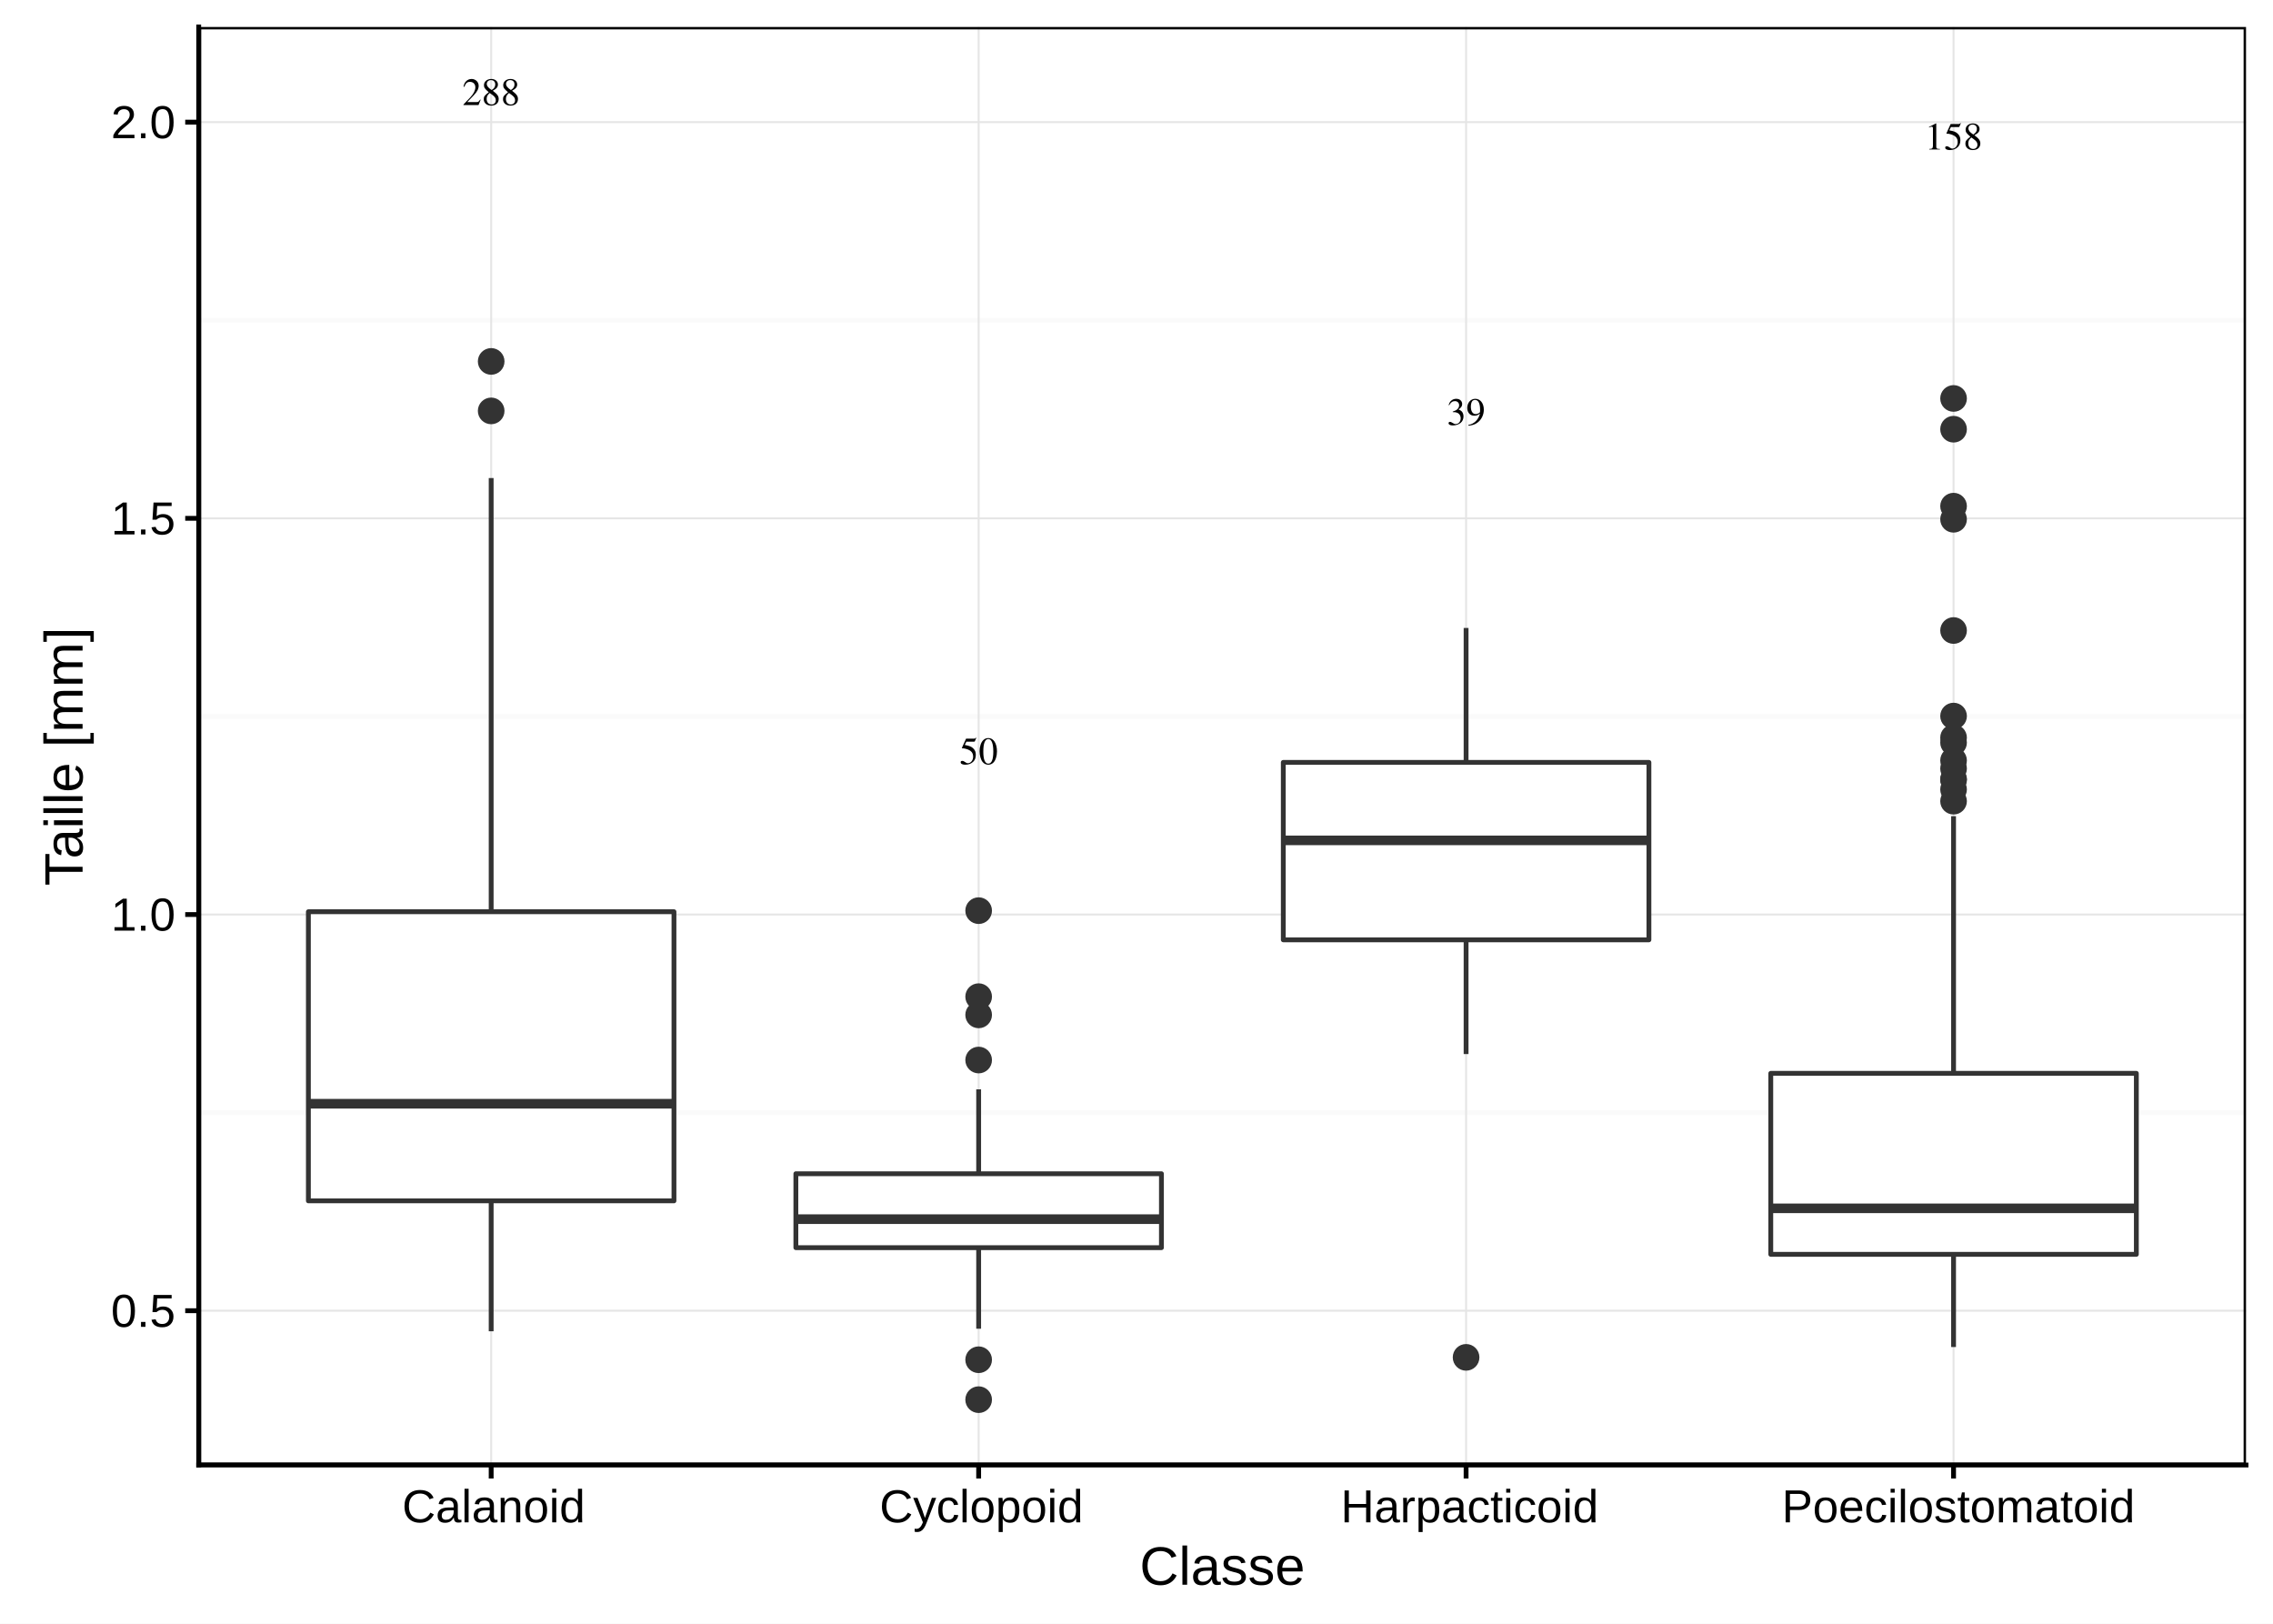
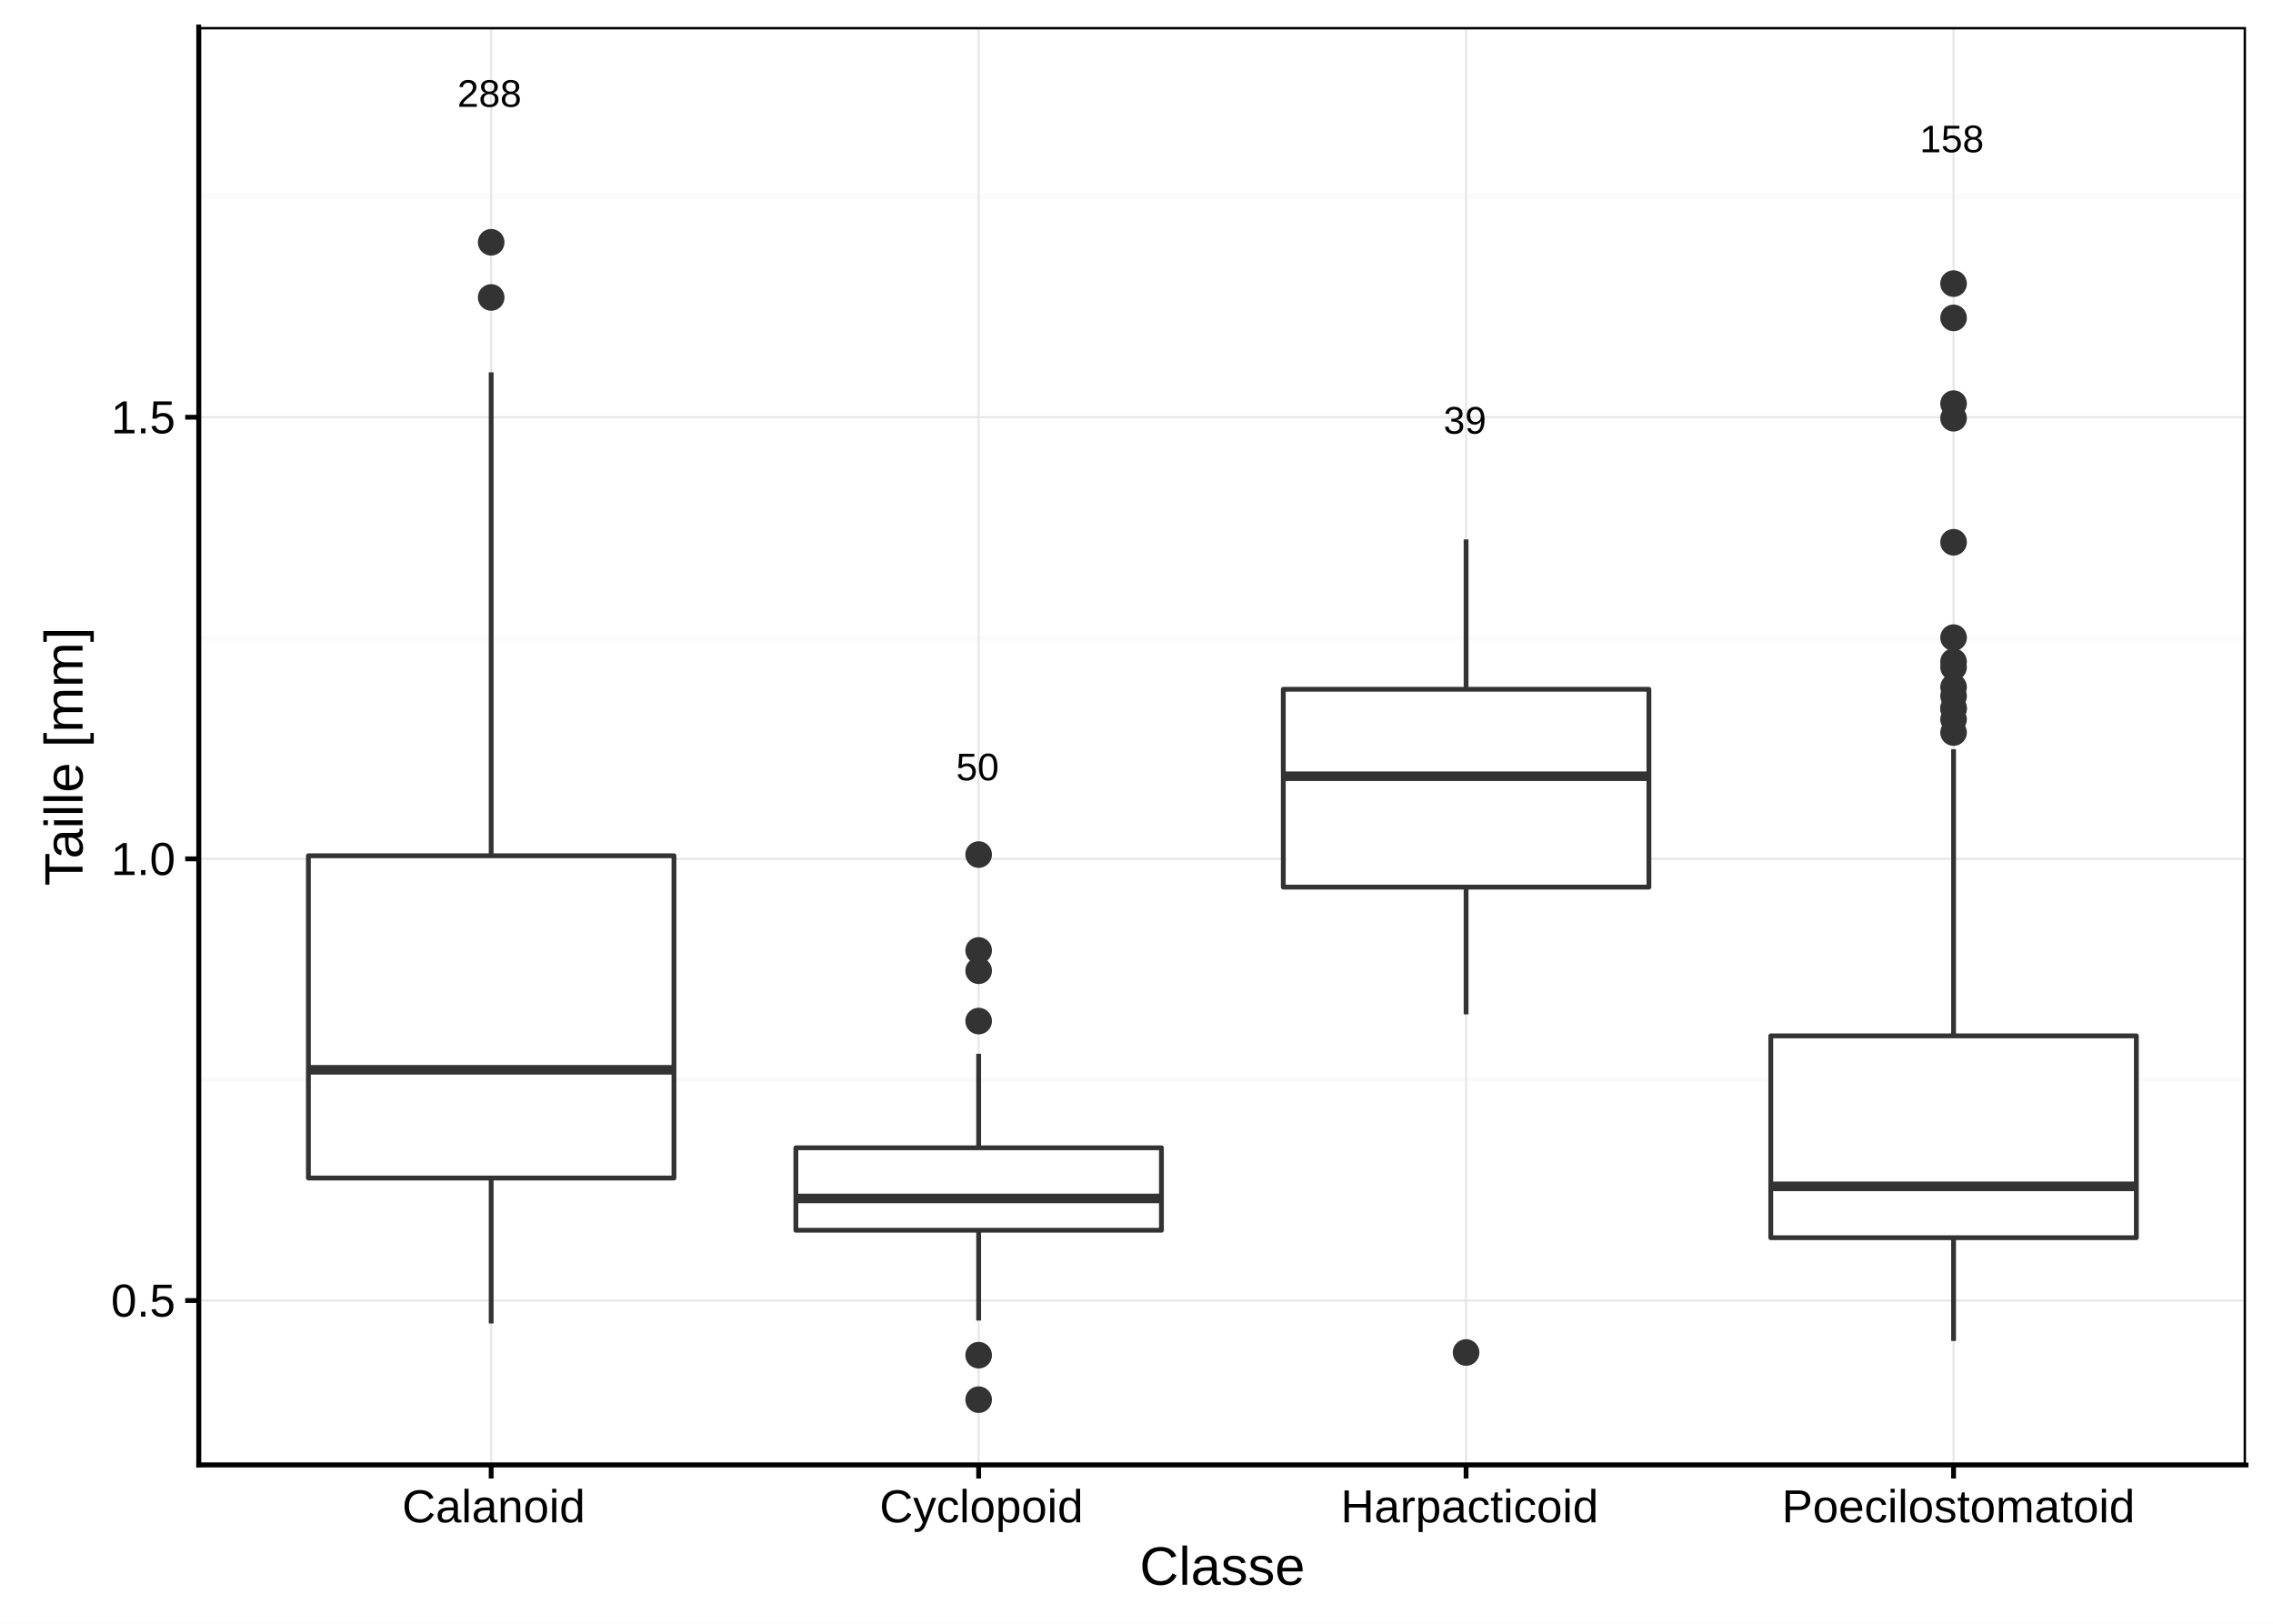
<svg xmlns="http://www.w3.org/2000/svg" viewBox="0 0 504.00 360.00">
  <defs>
    <style type="text/css">
    line, polyline, path, rect, circle {
      fill: none;
      stroke: #000000;
      stroke-linecap: round;
      stroke-linejoin: round;
      stroke-miterlimit: 10.00;
    }
  </style>
  </defs>
  <rect width="100%" height="100%" style="stroke: none; fill: #FFFFFF;" />
  <rect x="0.00" y="0.00" width="504.00" height="360.00" style="stroke-width: 0.00; stroke: none;" />
  <defs>
    <clipPath id="cpNDQuMDU5MXw0OTguMDIyfDMyNC44MXw1Ljk3NzU4">
      <rect x="44.06" y="5.98" width="453.96" height="318.83" />
    </clipPath>
  </defs>
  <rect x="44.06" y="5.98" width="453.96" height="318.83" style="stroke-width: 0.00; stroke: none; fill: #FFFFFF;" clip-path="url(#cpNDQuMDU5MXw0OTguMDIyfDMyNC44MXw1Ljk3NzU4)" />
-   <polyline points="44.06,246.68 498.02,246.68 " style="stroke-width: 1.07; stroke: #FAFAFA; stroke-linecap: butt;" clip-path="url(#cpNDQuMDU5MXw0OTguMDIyfDMyNC44MXw1Ljk3NzU4)" />
-   <polyline points="44.06,158.84 498.02,158.84 " style="stroke-width: 1.07; stroke: #FAFAFA; stroke-linecap: butt;" clip-path="url(#cpNDQuMDU5MXw0OTguMDIyfDMyNC44MXw1Ljk3NzU4)" />
-   <polyline points="44.06,71.00 498.02,71.00 " style="stroke-width: 1.07; stroke: #FAFAFA; stroke-linecap: butt;" clip-path="url(#cpNDQuMDU5MXw0OTguMDIyfDMyNC44MXw1Ljk3NzU4)" />
-   <polyline points="44.06,290.60 498.02,290.60 " style="stroke-width: 0.43; stroke: #E5E5E5; stroke-linecap: butt;" clip-path="url(#cpNDQuMDU5MXw0OTguMDIyfDMyNC44MXw1Ljk3NzU4)" />
-   <polyline points="44.06,202.76 498.02,202.76 " style="stroke-width: 0.43; stroke: #E5E5E5; stroke-linecap: butt;" clip-path="url(#cpNDQuMDU5MXw0OTguMDIyfDMyNC44MXw1Ljk3NzU4)" />
-   <polyline points="44.06,114.92 498.02,114.92 " style="stroke-width: 0.43; stroke: #E5E5E5; stroke-linecap: butt;" clip-path="url(#cpNDQuMDU5MXw0OTguMDIyfDMyNC44MXw1Ljk3NzU4)" />
-   <polyline points="44.06,27.08 498.02,27.08 " style="stroke-width: 0.43; stroke: #E5E5E5; stroke-linecap: butt;" clip-path="url(#cpNDQuMDU5MXw0OTguMDIyfDMyNC44MXw1Ljk3NzU4)" />
+   <polyline points="44.06,239.38 498.02,239.38 " style="stroke-width: 1.07; stroke: #FAFAFA; stroke-linecap: butt;" clip-path="url(#cpNDQuMDU5MXw0OTguMDIyfDMyNC44MXw1Ljk3NzU4)" />
+   <polyline points="44.06,141.46 498.02,141.46 " style="stroke-width: 1.07; stroke: #FAFAFA; stroke-linecap: butt;" clip-path="url(#cpNDQuMDU5MXw0OTguMDIyfDMyNC44MXw1Ljk3NzU4)" />
+   <polyline points="44.06,43.54 498.02,43.54 " style="stroke-width: 1.07; stroke: #FAFAFA; stroke-linecap: butt;" clip-path="url(#cpNDQuMDU5MXw0OTguMDIyfDMyNC44MXw1Ljk3NzU4)" />
+   <polyline points="44.06,288.34 498.02,288.34 " style="stroke-width: 0.43; stroke: #E5E5E5; stroke-linecap: butt;" clip-path="url(#cpNDQuMDU5MXw0OTguMDIyfDMyNC44MXw1Ljk3NzU4)" />
+   <polyline points="44.06,190.42 498.02,190.42 " style="stroke-width: 0.43; stroke: #E5E5E5; stroke-linecap: butt;" clip-path="url(#cpNDQuMDU5MXw0OTguMDIyfDMyNC44MXw1Ljk3NzU4)" />
+   <polyline points="44.06,92.50 498.02,92.50 " style="stroke-width: 0.43; stroke: #E5E5E5; stroke-linecap: butt;" clip-path="url(#cpNDQuMDU5MXw0OTguMDIyfDMyNC44MXw1Ljk3NzU4)" />
  <polyline points="108.91,324.81 108.91,5.98 " style="stroke-width: 0.43; stroke: #E5E5E5; stroke-linecap: butt;" clip-path="url(#cpNDQuMDU5MXw0OTguMDIyfDMyNC44MXw1Ljk3NzU4)" />
  <polyline points="217.00,324.81 217.00,5.98 " style="stroke-width: 0.43; stroke: #E5E5E5; stroke-linecap: butt;" clip-path="url(#cpNDQuMDU5MXw0OTguMDIyfDMyNC44MXw1Ljk3NzU4)" />
  <polyline points="325.08,324.81 325.08,5.98 " style="stroke-width: 0.43; stroke: #E5E5E5; stroke-linecap: butt;" clip-path="url(#cpNDQuMDU5MXw0OTguMDIyfDMyNC44MXw1Ljk3NzU4)" />
  <polyline points="433.17,324.81 433.17,5.98 " style="stroke-width: 0.43; stroke: #E5E5E5; stroke-linecap: butt;" clip-path="url(#cpNDQuMDU5MXw0OTguMDIyfDMyNC44MXw1Ljk3NzU4)" />
-   <circle cx="108.91" cy="80.13" r="1.95pt" style="stroke-width: 0.71; stroke: #333333; fill: #333333;" clip-path="url(#cpNDQuMDU5MXw0OTguMDIyfDMyNC44MXw1Ljk3NzU4)" />
-   <circle cx="108.91" cy="91.10" r="1.95pt" style="stroke-width: 0.71; stroke: #333333; fill: #333333;" clip-path="url(#cpNDQuMDU5MXw0OTguMDIyfDMyNC44MXw1Ljk3NzU4)" />
-   <line x1="108.91" y1="202.14" x2="108.91" y2="105.99" style="stroke-width: 1.07; stroke: #333333; stroke-linecap: butt;" clip-path="url(#cpNDQuMDU5MXw0OTguMDIyfDMyNC44MXw1Ljk3NzU4)" />
-   <line x1="108.91" y1="266.24" x2="108.91" y2="295.16" style="stroke-width: 1.07; stroke: #333333; stroke-linecap: butt;" clip-path="url(#cpNDQuMDU5MXw0OTguMDIyfDMyNC44MXw1Ljk3NzU4)" />
-   <polyline points="68.38,202.14 68.38,266.24 149.44,266.24 149.44,202.14 68.38,202.14 " style="stroke-width: 1.07; stroke: #333333; fill: #FFFFFF;" clip-path="url(#cpNDQuMDU5MXw0OTguMDIyfDMyNC44MXw1Ljk3NzU4)" />
-   <line x1="68.38" y1="244.71" x2="149.44" y2="244.71" style="stroke-width: 2.13; stroke: #333333; stroke-linecap: butt;" clip-path="url(#cpNDQuMDU5MXw0OTguMDIyfDMyNC44MXw1Ljk3NzU4)" />
-   <circle cx="217.00" cy="301.47" r="1.95pt" style="stroke-width: 0.71; stroke: #333333; fill: #333333;" clip-path="url(#cpNDQuMDU5MXw0OTguMDIyfDMyNC44MXw1Ljk3NzU4)" />
+   <circle cx="108.91" cy="53.72" r="1.95pt" style="stroke-width: 0.71; stroke: #333333; fill: #333333;" clip-path="url(#cpNDQuMDU5MXw0OTguMDIyfDMyNC44MXw1Ljk3NzU4)" />
+   <circle cx="108.91" cy="65.95" r="1.95pt" style="stroke-width: 0.71; stroke: #333333; fill: #333333;" clip-path="url(#cpNDQuMDU5MXw0OTguMDIyfDMyNC44MXw1Ljk3NzU4)" />
+   <line x1="108.91" y1="189.73" x2="108.91" y2="82.55" style="stroke-width: 1.07; stroke: #333333; stroke-linecap: butt;" clip-path="url(#cpNDQuMDU5MXw0OTguMDIyfDMyNC44MXw1Ljk3NzU4)" />
+   <line x1="108.91" y1="261.18" x2="108.91" y2="293.42" style="stroke-width: 1.07; stroke: #333333; stroke-linecap: butt;" clip-path="url(#cpNDQuMDU5MXw0OTguMDIyfDMyNC44MXw1Ljk3NzU4)" />
+   <polyline points="68.38,189.73 68.38,261.18 149.44,261.18 149.44,189.73 68.38,189.73 " style="stroke-width: 1.07; stroke: #333333; fill: #FFFFFF;" clip-path="url(#cpNDQuMDU5MXw0OTguMDIyfDMyNC44MXw1Ljk3NzU4)" />
+   <line x1="68.38" y1="237.19" x2="149.44" y2="237.19" style="stroke-width: 2.13; stroke: #333333; stroke-linecap: butt;" clip-path="url(#cpNDQuMDU5MXw0OTguMDIyfDMyNC44MXw1Ljk3NzU4)" />
+   <circle cx="217.00" cy="300.46" r="1.95pt" style="stroke-width: 0.71; stroke: #333333; fill: #333333;" clip-path="url(#cpNDQuMDU5MXw0OTguMDIyfDMyNC44MXw1Ljk3NzU4)" />
  <circle cx="217.00" cy="310.32" r="1.95pt" style="stroke-width: 0.71; stroke: #333333; fill: #333333;" clip-path="url(#cpNDQuMDU5MXw0OTguMDIyfDMyNC44MXw1Ljk3NzU4)" />
-   <circle cx="217.00" cy="220.97" r="1.95pt" style="stroke-width: 0.71; stroke: #333333; fill: #333333;" clip-path="url(#cpNDQuMDU5MXw0OTguMDIyfDMyNC44MXw1Ljk3NzU4)" />
-   <circle cx="217.00" cy="201.90" r="1.95pt" style="stroke-width: 0.71; stroke: #333333; fill: #333333;" clip-path="url(#cpNDQuMDU5MXw0OTguMDIyfDMyNC44MXw1Ljk3NzU4)" />
-   <circle cx="217.00" cy="225.01" r="1.95pt" style="stroke-width: 0.71; stroke: #333333; fill: #333333;" clip-path="url(#cpNDQuMDU5MXw0OTguMDIyfDMyNC44MXw1Ljk3NzU4)" />
-   <circle cx="217.00" cy="235.02" r="1.95pt" style="stroke-width: 0.71; stroke: #333333; fill: #333333;" clip-path="url(#cpNDQuMDU5MXw0OTguMDIyfDMyNC44MXw1Ljk3NzU4)" />
-   <line x1="217.00" y1="260.23" x2="217.00" y2="241.52" style="stroke-width: 1.07; stroke: #333333; stroke-linecap: butt;" clip-path="url(#cpNDQuMDU5MXw0OTguMDIyfDMyNC44MXw1Ljk3NzU4)" />
-   <line x1="217.00" y1="276.62" x2="217.00" y2="294.59" style="stroke-width: 1.07; stroke: #333333; stroke-linecap: butt;" clip-path="url(#cpNDQuMDU5MXw0OTguMDIyfDMyNC44MXw1Ljk3NzU4)" />
-   <polyline points="176.47,260.23 176.47,276.62 257.53,276.62 257.53,260.23 176.47,260.23 " style="stroke-width: 1.07; stroke: #333333; fill: #FFFFFF;" clip-path="url(#cpNDQuMDU5MXw0OTguMDIyfDMyNC44MXw1Ljk3NzU4)" />
-   <line x1="176.47" y1="270.30" x2="257.53" y2="270.30" style="stroke-width: 2.13; stroke: #333333; stroke-linecap: butt;" clip-path="url(#cpNDQuMDU5MXw0OTguMDIyfDMyNC44MXw1Ljk3NzU4)" />
-   <circle cx="325.08" cy="300.94" r="1.95pt" style="stroke-width: 0.71; stroke: #333333; fill: #333333;" clip-path="url(#cpNDQuMDU5MXw0OTguMDIyfDMyNC44MXw1Ljk3NzU4)" />
-   <line x1="325.08" y1="169.03" x2="325.08" y2="139.22" style="stroke-width: 1.07; stroke: #333333; stroke-linecap: butt;" clip-path="url(#cpNDQuMDU5MXw0OTguMDIyfDMyNC44MXw1Ljk3NzU4)" />
-   <line x1="325.08" y1="208.37" x2="325.08" y2="233.69" style="stroke-width: 1.07; stroke: #333333; stroke-linecap: butt;" clip-path="url(#cpNDQuMDU5MXw0OTguMDIyfDMyNC44MXw1Ljk3NzU4)" />
-   <polyline points="284.55,169.03 284.55,208.37 365.62,208.37 365.62,169.03 284.55,169.03 " style="stroke-width: 1.07; stroke: #333333; fill: #FFFFFF;" clip-path="url(#cpNDQuMDU5MXw0OTguMDIyfDMyNC44MXw1Ljk3NzU4)" />
-   <line x1="284.55" y1="186.32" x2="365.62" y2="186.32" style="stroke-width: 2.13; stroke: #333333; stroke-linecap: butt;" clip-path="url(#cpNDQuMDU5MXw0OTguMDIyfDMyNC44MXw1Ljk3NzU4)" />
-   <circle cx="433.17" cy="172.78" r="1.95pt" style="stroke-width: 0.71; stroke: #333333; fill: #333333;" clip-path="url(#cpNDQuMDU5MXw0OTguMDIyfDMyNC44MXw1Ljk3NzU4)" />
-   <circle cx="433.17" cy="88.34" r="1.95pt" style="stroke-width: 0.71; stroke: #333333; fill: #333333;" clip-path="url(#cpNDQuMDU5MXw0OTguMDIyfDMyNC44MXw1Ljk3NzU4)" />
-   <circle cx="433.17" cy="168.60" r="1.95pt" style="stroke-width: 0.71; stroke: #333333; fill: #333333;" clip-path="url(#cpNDQuMDU5MXw0OTguMDIyfDMyNC44MXw1Ljk3NzU4)" />
-   <circle cx="433.17" cy="175.02" r="1.95pt" style="stroke-width: 0.71; stroke: #333333; fill: #333333;" clip-path="url(#cpNDQuMDU5MXw0OTguMDIyfDMyNC44MXw1Ljk3NzU4)" />
-   <circle cx="433.17" cy="158.76" r="1.95pt" style="stroke-width: 0.71; stroke: #333333; fill: #333333;" clip-path="url(#cpNDQuMDU5MXw0OTguMDIyfDMyNC44MXw1Ljk3NzU4)" />
-   <circle cx="433.17" cy="139.79" r="1.95pt" style="stroke-width: 0.71; stroke: #333333; fill: #333333;" clip-path="url(#cpNDQuMDU5MXw0OTguMDIyfDMyNC44MXw1Ljk3NzU4)" />
-   <circle cx="433.17" cy="172.86" r="1.95pt" style="stroke-width: 0.71; stroke: #333333; fill: #333333;" clip-path="url(#cpNDQuMDU5MXw0OTguMDIyfDMyNC44MXw1Ljk3NzU4)" />
-   <circle cx="433.17" cy="170.40" r="1.95pt" style="stroke-width: 0.71; stroke: #333333; fill: #333333;" clip-path="url(#cpNDQuMDU5MXw0OTguMDIyfDMyNC44MXw1Ljk3NzU4)" />
-   <circle cx="433.17" cy="164.65" r="1.95pt" style="stroke-width: 0.71; stroke: #333333; fill: #333333;" clip-path="url(#cpNDQuMDU5MXw0OTguMDIyfDMyNC44MXw1Ljk3NzU4)" />
-   <circle cx="433.17" cy="177.63" r="1.95pt" style="stroke-width: 0.71; stroke: #333333; fill: #333333;" clip-path="url(#cpNDQuMDU5MXw0OTguMDIyfDMyNC44MXw1Ljk3NzU4)" />
-   <circle cx="433.17" cy="115.13" r="1.95pt" style="stroke-width: 0.71; stroke: #333333; fill: #333333;" clip-path="url(#cpNDQuMDU5MXw0OTguMDIyfDMyNC44MXw1Ljk3NzU4)" />
-   <circle cx="433.17" cy="95.16" r="1.95pt" style="stroke-width: 0.71; stroke: #333333; fill: #333333;" clip-path="url(#cpNDQuMDU5MXw0OTguMDIyfDMyNC44MXw1Ljk3NzU4)" />
-   <circle cx="433.17" cy="163.54" r="1.95pt" style="stroke-width: 0.71; stroke: #333333; fill: #333333;" clip-path="url(#cpNDQuMDU5MXw0OTguMDIyfDMyNC44MXw1Ljk3NzU4)" />
-   <circle cx="433.17" cy="112.22" r="1.95pt" style="stroke-width: 0.71; stroke: #333333; fill: #333333;" clip-path="url(#cpNDQuMDU5MXw0OTguMDIyfDMyNC44MXw1Ljk3NzU4)" />
-   <line x1="433.17" y1="237.97" x2="433.17" y2="180.95" style="stroke-width: 1.07; stroke: #333333; stroke-linecap: butt;" clip-path="url(#cpNDQuMDU5MXw0OTguMDIyfDMyNC44MXw1Ljk3NzU4)" />
-   <line x1="433.17" y1="278.10" x2="433.17" y2="298.65" style="stroke-width: 1.07; stroke: #333333; stroke-linecap: butt;" clip-path="url(#cpNDQuMDU5MXw0OTguMDIyfDMyNC44MXw1Ljk3NzU4)" />
-   <polyline points="392.64,237.97 392.64,278.10 473.70,278.10 473.70,237.97 392.64,237.97 " style="stroke-width: 1.07; stroke: #333333; fill: #FFFFFF;" clip-path="url(#cpNDQuMDU5MXw0OTguMDIyfDMyNC44MXw1Ljk3NzU4)" />
-   <line x1="392.64" y1="267.90" x2="473.70" y2="267.90" style="stroke-width: 2.13; stroke: #333333; stroke-linecap: butt;" clip-path="url(#cpNDQuMDU5MXw0OTguMDIyfDMyNC44MXw1Ljk3NzU4)" />
+   <circle cx="217.00" cy="210.72" r="1.95pt" style="stroke-width: 0.71; stroke: #333333; fill: #333333;" clip-path="url(#cpNDQuMDU5MXw0OTguMDIyfDMyNC44MXw1Ljk3NzU4)" />
+   <circle cx="217.00" cy="189.47" r="1.95pt" style="stroke-width: 0.71; stroke: #333333; fill: #333333;" clip-path="url(#cpNDQuMDU5MXw0OTguMDIyfDMyNC44MXw1Ljk3NzU4)" />
+   <circle cx="217.00" cy="215.22" r="1.95pt" style="stroke-width: 0.71; stroke: #333333; fill: #333333;" clip-path="url(#cpNDQuMDU5MXw0OTguMDIyfDMyNC44MXw1Ljk3NzU4)" />
+   <circle cx="217.00" cy="226.38" r="1.95pt" style="stroke-width: 0.71; stroke: #333333; fill: #333333;" clip-path="url(#cpNDQuMDU5MXw0OTguMDIyfDMyNC44MXw1Ljk3NzU4)" />
+   <line x1="217.00" y1="254.48" x2="217.00" y2="233.63" style="stroke-width: 1.07; stroke: #333333; stroke-linecap: butt;" clip-path="url(#cpNDQuMDU5MXw0OTguMDIyfDMyNC44MXw1Ljk3NzU4)" />
+   <line x1="217.00" y1="272.76" x2="217.00" y2="292.78" style="stroke-width: 1.07; stroke: #333333; stroke-linecap: butt;" clip-path="url(#cpNDQuMDU5MXw0OTguMDIyfDMyNC44MXw1Ljk3NzU4)" />
+   <polyline points="176.47,254.48 176.47,272.76 257.53,272.76 257.53,254.48 176.47,254.48 " style="stroke-width: 1.07; stroke: #333333; fill: #FFFFFF;" clip-path="url(#cpNDQuMDU5MXw0OTguMDIyfDMyNC44MXw1Ljk3NzU4)" />
+   <line x1="176.47" y1="265.71" x2="257.53" y2="265.71" style="stroke-width: 2.13; stroke: #333333; stroke-linecap: butt;" clip-path="url(#cpNDQuMDU5MXw0OTguMDIyfDMyNC44MXw1Ljk3NzU4)" />
+   <circle cx="325.08" cy="299.86" r="1.95pt" style="stroke-width: 0.71; stroke: #333333; fill: #333333;" clip-path="url(#cpNDQuMDU5MXw0OTguMDIyfDMyNC44MXw1Ljk3NzU4)" />
+   <line x1="325.08" y1="152.82" x2="325.08" y2="119.59" style="stroke-width: 1.07; stroke: #333333; stroke-linecap: butt;" clip-path="url(#cpNDQuMDU5MXw0OTguMDIyfDMyNC44MXw1Ljk3NzU4)" />
+   <line x1="325.08" y1="196.68" x2="325.08" y2="224.89" style="stroke-width: 1.07; stroke: #333333; stroke-linecap: butt;" clip-path="url(#cpNDQuMDU5MXw0OTguMDIyfDMyNC44MXw1Ljk3NzU4)" />
+   <polyline points="284.55,152.82 284.55,196.68 365.62,196.68 365.62,152.82 284.55,152.82 " style="stroke-width: 1.07; stroke: #333333; fill: #FFFFFF;" clip-path="url(#cpNDQuMDU5MXw0OTguMDIyfDMyNC44MXw1Ljk3NzU4)" />
+   <line x1="284.55" y1="172.10" x2="365.62" y2="172.10" style="stroke-width: 2.13; stroke: #333333; stroke-linecap: butt;" clip-path="url(#cpNDQuMDU5MXw0OTguMDIyfDMyNC44MXw1Ljk3NzU4)" />
+   <circle cx="433.17" cy="157.00" r="1.95pt" style="stroke-width: 0.71; stroke: #333333; fill: #333333;" clip-path="url(#cpNDQuMDU5MXw0OTguMDIyfDMyNC44MXw1Ljk3NzU4)" />
+   <circle cx="433.17" cy="62.88" r="1.95pt" style="stroke-width: 0.71; stroke: #333333; fill: #333333;" clip-path="url(#cpNDQuMDU5MXw0OTguMDIyfDMyNC44MXw1Ljk3NzU4)" />
+   <circle cx="433.17" cy="152.34" r="1.95pt" style="stroke-width: 0.71; stroke: #333333; fill: #333333;" clip-path="url(#cpNDQuMDU5MXw0OTguMDIyfDMyNC44MXw1Ljk3NzU4)" />
+   <circle cx="433.17" cy="159.49" r="1.95pt" style="stroke-width: 0.71; stroke: #333333; fill: #333333;" clip-path="url(#cpNDQuMDU5MXw0OTguMDIyfDMyNC44MXw1Ljk3NzU4)" />
+   <circle cx="433.17" cy="141.37" r="1.95pt" style="stroke-width: 0.71; stroke: #333333; fill: #333333;" clip-path="url(#cpNDQuMDU5MXw0OTguMDIyfDMyNC44MXw1Ljk3NzU4)" />
+   <circle cx="433.17" cy="120.23" r="1.95pt" style="stroke-width: 0.71; stroke: #333333; fill: #333333;" clip-path="url(#cpNDQuMDU5MXw0OTguMDIyfDMyNC44MXw1Ljk3NzU4)" />
+   <circle cx="433.17" cy="157.10" r="1.95pt" style="stroke-width: 0.71; stroke: #333333; fill: #333333;" clip-path="url(#cpNDQuMDU5MXw0OTguMDIyfDMyNC44MXw1Ljk3NzU4)" />
+   <circle cx="433.17" cy="154.34" r="1.95pt" style="stroke-width: 0.71; stroke: #333333; fill: #333333;" clip-path="url(#cpNDQuMDU5MXw0OTguMDIyfDMyNC44MXw1Ljk3NzU4)" />
+   <circle cx="433.17" cy="147.94" r="1.95pt" style="stroke-width: 0.71; stroke: #333333; fill: #333333;" clip-path="url(#cpNDQuMDU5MXw0OTguMDIyfDMyNC44MXw1Ljk3NzU4)" />
+   <circle cx="433.17" cy="162.41" r="1.95pt" style="stroke-width: 0.71; stroke: #333333; fill: #333333;" clip-path="url(#cpNDQuMDU5MXw0OTguMDIyfDMyNC44MXw1Ljk3NzU4)" />
+   <circle cx="433.17" cy="92.73" r="1.95pt" style="stroke-width: 0.71; stroke: #333333; fill: #333333;" clip-path="url(#cpNDQuMDU5MXw0OTguMDIyfDMyNC44MXw1Ljk3NzU4)" />
+   <circle cx="433.17" cy="70.48" r="1.95pt" style="stroke-width: 0.71; stroke: #333333; fill: #333333;" clip-path="url(#cpNDQuMDU5MXw0OTguMDIyfDMyNC44MXw1Ljk3NzU4)" />
+   <circle cx="433.17" cy="146.70" r="1.95pt" style="stroke-width: 0.71; stroke: #333333; fill: #333333;" clip-path="url(#cpNDQuMDU5MXw0OTguMDIyfDMyNC44MXw1Ljk3NzU4)" />
+   <circle cx="433.17" cy="89.49" r="1.95pt" style="stroke-width: 0.71; stroke: #333333; fill: #333333;" clip-path="url(#cpNDQuMDU5MXw0OTguMDIyfDMyNC44MXw1Ljk3NzU4)" />
+   <line x1="433.17" y1="229.66" x2="433.17" y2="166.11" style="stroke-width: 1.07; stroke: #333333; stroke-linecap: butt;" clip-path="url(#cpNDQuMDU5MXw0OTguMDIyfDMyNC44MXw1Ljk3NzU4)" />
+   <line x1="433.17" y1="274.41" x2="433.17" y2="297.31" style="stroke-width: 1.07; stroke: #333333; stroke-linecap: butt;" clip-path="url(#cpNDQuMDU5MXw0OTguMDIyfDMyNC44MXw1Ljk3NzU4)" />
+   <polyline points="392.64,229.66 392.64,274.41 473.70,274.41 473.70,229.66 392.64,229.66 " style="stroke-width: 1.07; stroke: #333333; fill: #FFFFFF;" clip-path="url(#cpNDQuMDU5MXw0OTguMDIyfDMyNC44MXw1Ljk3NzU4)" />
+   <line x1="392.64" y1="263.03" x2="473.70" y2="263.03" style="stroke-width: 2.13; stroke: #333333; stroke-linecap: butt;" clip-path="url(#cpNDQuMDU5MXw0OTguMDIyfDMyNC44MXw1Ljk3NzU4)" />
  <g clip-path="url(#cpNDQuMDU5MXw0OTguMDIyfDMyNC44MXw1Ljk3NzU4)">
-     <text x="102.51" y="23.29" style="font-size: 8.54px; font-family: Times;" textLength="12.80px" lengthAdjust="spacingAndGlyphs">288</text>
+     <text x="101.40" y="23.69" style="font-size: 8.54px; font-family: Arial;" textLength="15.02px" lengthAdjust="spacingAndGlyphs">288</text>
  </g>
  <g clip-path="url(#cpNDQuMDU5MXw0OTguMDIyfDMyNC44MXw1Ljk3NzU4)">
-     <text x="212.73" y="169.42" style="font-size: 8.54px; font-family: Times;" textLength="8.53px" lengthAdjust="spacingAndGlyphs">50</text>
+     <text x="211.99" y="173.01" style="font-size: 8.54px; font-family: Arial;" textLength="10.01px" lengthAdjust="spacingAndGlyphs">50</text>
  </g>
  <g clip-path="url(#cpNDQuMDU5MXw0OTguMDIyfDMyNC44MXw1Ljk3NzU4)">
-     <text x="320.82" y="94.20" style="font-size: 8.54px; font-family: Times;" textLength="8.53px" lengthAdjust="spacingAndGlyphs">39</text>
+     <text x="320.08" y="96.15" style="font-size: 8.54px; font-family: Arial;" textLength="10.01px" lengthAdjust="spacingAndGlyphs">39</text>
  </g>
  <g clip-path="url(#cpNDQuMDU5MXw0OTguMDIyfDMyNC44MXw1Ljk3NzU4)">
-     <text x="426.77" y="33.15" style="font-size: 8.54px; font-family: Times;" textLength="12.80px" lengthAdjust="spacingAndGlyphs">158</text>
+     <text x="425.66" y="33.76" style="font-size: 8.54px; font-family: Arial;" textLength="15.02px" lengthAdjust="spacingAndGlyphs">158</text>
  </g>
  <rect x="44.06" y="5.98" width="453.96" height="318.83" style="stroke-width: 1.07;" clip-path="url(#cpNDQuMDU5MXw0OTguMDIyfDMyNC44MXw1Ljk3NzU4)" />
  <defs>
    <clipPath id="cpMHw1MDR8MzYwfDA=">
      <rect x="0.00" y="0.00" width="504.00" height="360.00" />
    </clipPath>
  </defs>
  <polyline points="44.06,324.81 44.06,5.98 " style="stroke-width: 1.07; stroke-linecap: square;" clip-path="url(#cpMHw1MDR8MzYwfDA=)" />
  <g clip-path="url(#cpMHw1MDR8MzYwfDA=)">
-     <text x="24.61" y="294.18" style="font-size: 10.28px; font-family: Arial;" textLength="13.90px" lengthAdjust="spacingAndGlyphs">0.5</text>
+     <text x="24.61" y="291.91" style="font-size: 10.28px; font-family: Arial;" textLength="13.90px" lengthAdjust="spacingAndGlyphs">0.5</text>
  </g>
  <g clip-path="url(#cpMHw1MDR8MzYwfDA=)">
-     <text x="24.61" y="206.33" style="font-size: 10.28px; font-family: Arial;" textLength="13.90px" lengthAdjust="spacingAndGlyphs">1.0</text>
+     <text x="24.61" y="193.99" style="font-size: 10.28px; font-family: Arial;" textLength="13.90px" lengthAdjust="spacingAndGlyphs">1.0</text>
  </g>
  <g clip-path="url(#cpMHw1MDR8MzYwfDA=)">
-     <text x="24.61" y="118.49" style="font-size: 10.28px; font-family: Arial;" textLength="13.90px" lengthAdjust="spacingAndGlyphs">1.5</text>
+     <text x="24.61" y="96.08" style="font-size: 10.28px; font-family: Arial;" textLength="13.90px" lengthAdjust="spacingAndGlyphs">1.5</text>
  </g>
-   <g clip-path="url(#cpMHw1MDR8MzYwfDA=)">
-     <text x="24.61" y="30.65" style="font-size: 10.28px; font-family: Arial;" textLength="13.90px" lengthAdjust="spacingAndGlyphs">2.0</text>
-   </g>
-   <polyline points="41.07,290.60 44.06,290.60 " style="stroke-width: 1.07; stroke-linecap: butt;" clip-path="url(#cpMHw1MDR8MzYwfDA=)" />
-   <polyline points="41.07,202.76 44.06,202.76 " style="stroke-width: 1.07; stroke-linecap: butt;" clip-path="url(#cpMHw1MDR8MzYwfDA=)" />
-   <polyline points="41.07,114.92 44.06,114.92 " style="stroke-width: 1.07; stroke-linecap: butt;" clip-path="url(#cpMHw1MDR8MzYwfDA=)" />
-   <polyline points="41.07,27.08 44.06,27.08 " style="stroke-width: 1.07; stroke-linecap: butt;" clip-path="url(#cpMHw1MDR8MzYwfDA=)" />
+   <polyline points="41.07,288.34 44.06,288.34 " style="stroke-width: 1.07; stroke-linecap: butt;" clip-path="url(#cpMHw1MDR8MzYwfDA=)" />
+   <polyline points="41.07,190.42 44.06,190.42 " style="stroke-width: 1.07; stroke-linecap: butt;" clip-path="url(#cpMHw1MDR8MzYwfDA=)" />
+   <polyline points="41.07,92.50 44.06,92.50 " style="stroke-width: 1.07; stroke-linecap: butt;" clip-path="url(#cpMHw1MDR8MzYwfDA=)" />
  <polyline points="44.06,324.81 498.02,324.81 " style="stroke-width: 1.07; stroke-linecap: square;" clip-path="url(#cpMHw1MDR8MzYwfDA=)" />
  <polyline points="108.91,327.80 108.91,324.81 " style="stroke-width: 1.07; stroke-linecap: butt;" clip-path="url(#cpMHw1MDR8MzYwfDA=)" />
  <polyline points="217.00,327.80 217.00,324.81 " style="stroke-width: 1.07; stroke-linecap: butt;" clip-path="url(#cpMHw1MDR8MzYwfDA=)" />
  <polyline points="325.08,327.80 325.08,324.81 " style="stroke-width: 1.07; stroke-linecap: butt;" clip-path="url(#cpMHw1MDR8MzYwfDA=)" />
  <polyline points="433.17,327.80 433.17,324.81 " style="stroke-width: 1.07; stroke-linecap: butt;" clip-path="url(#cpMHw1MDR8MzYwfDA=)" />
  <g clip-path="url(#cpMHw1MDR8MzYwfDA=)">
    <text x="89.17" y="337.52" style="font-size: 10.28px; font-family: Arial;" textLength="39.47px" lengthAdjust="spacingAndGlyphs">Calanoid</text>
  </g>
  <g clip-path="url(#cpMHw1MDR8MzYwfDA=)">
    <text x="195.04" y="337.52" style="font-size: 10.28px; font-family: Arial;" textLength="43.91px" lengthAdjust="spacingAndGlyphs">Cyclopoid</text>
  </g>
  <g clip-path="url(#cpMHw1MDR8MzYwfDA=)">
    <text x="297.29" y="337.52" style="font-size: 10.28px; font-family: Arial;" textLength="55.58px" lengthAdjust="spacingAndGlyphs">Harpacticoid</text>
  </g>
  <g clip-path="url(#cpMHw1MDR8MzYwfDA=)">
    <text x="395.09" y="337.52" style="font-size: 10.28px; font-family: Arial;" textLength="76.15px" lengthAdjust="spacingAndGlyphs">Poecilostomatoid</text>
  </g>
  <g clip-path="url(#cpMHw1MDR8MzYwfDA=)">
    <text x="252.70" y="351.35" style="font-size: 12.00px; font-family: Arial;" textLength="36.68px" lengthAdjust="spacingAndGlyphs">Classe</text>
  </g>
  <g clip-path="url(#cpMHw1MDR8MzYwfDA=)">
    <text transform="translate(18.31,196.40) rotate(-90)" style="font-size: 12.00px; font-family: Arial;" textLength="62.00px" lengthAdjust="spacingAndGlyphs">Taille  [mm]</text>
  </g>
</svg>
